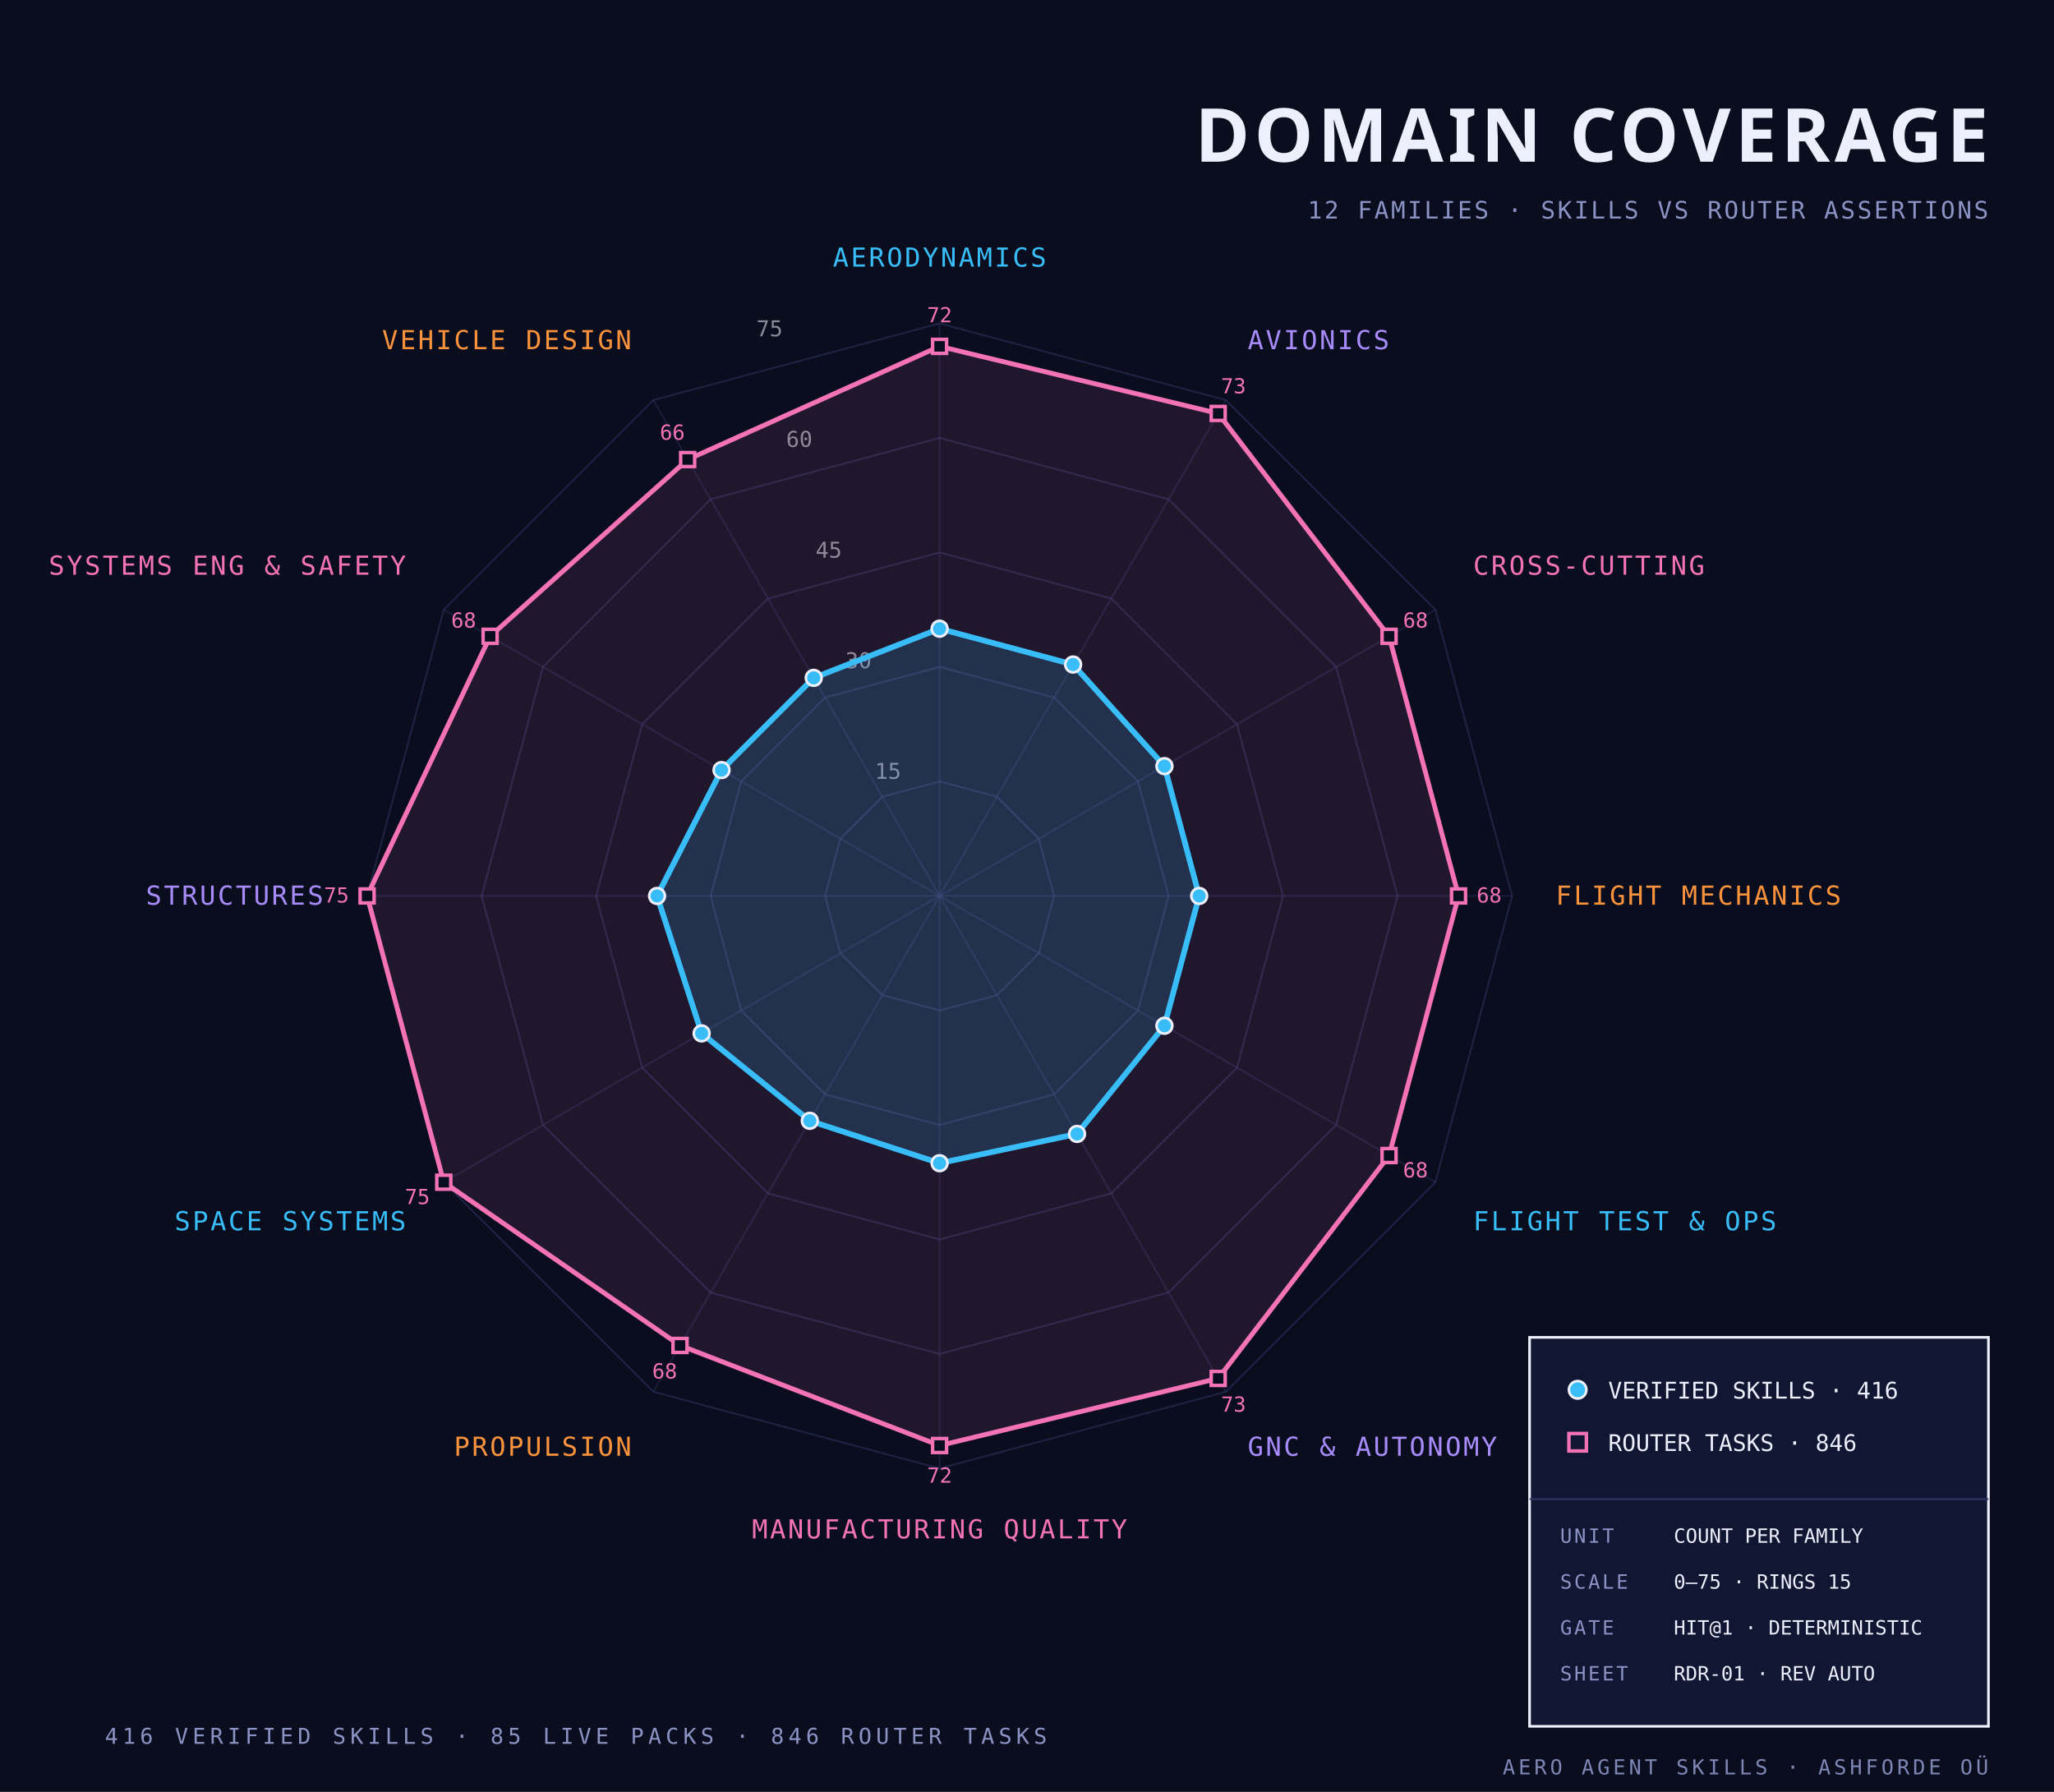
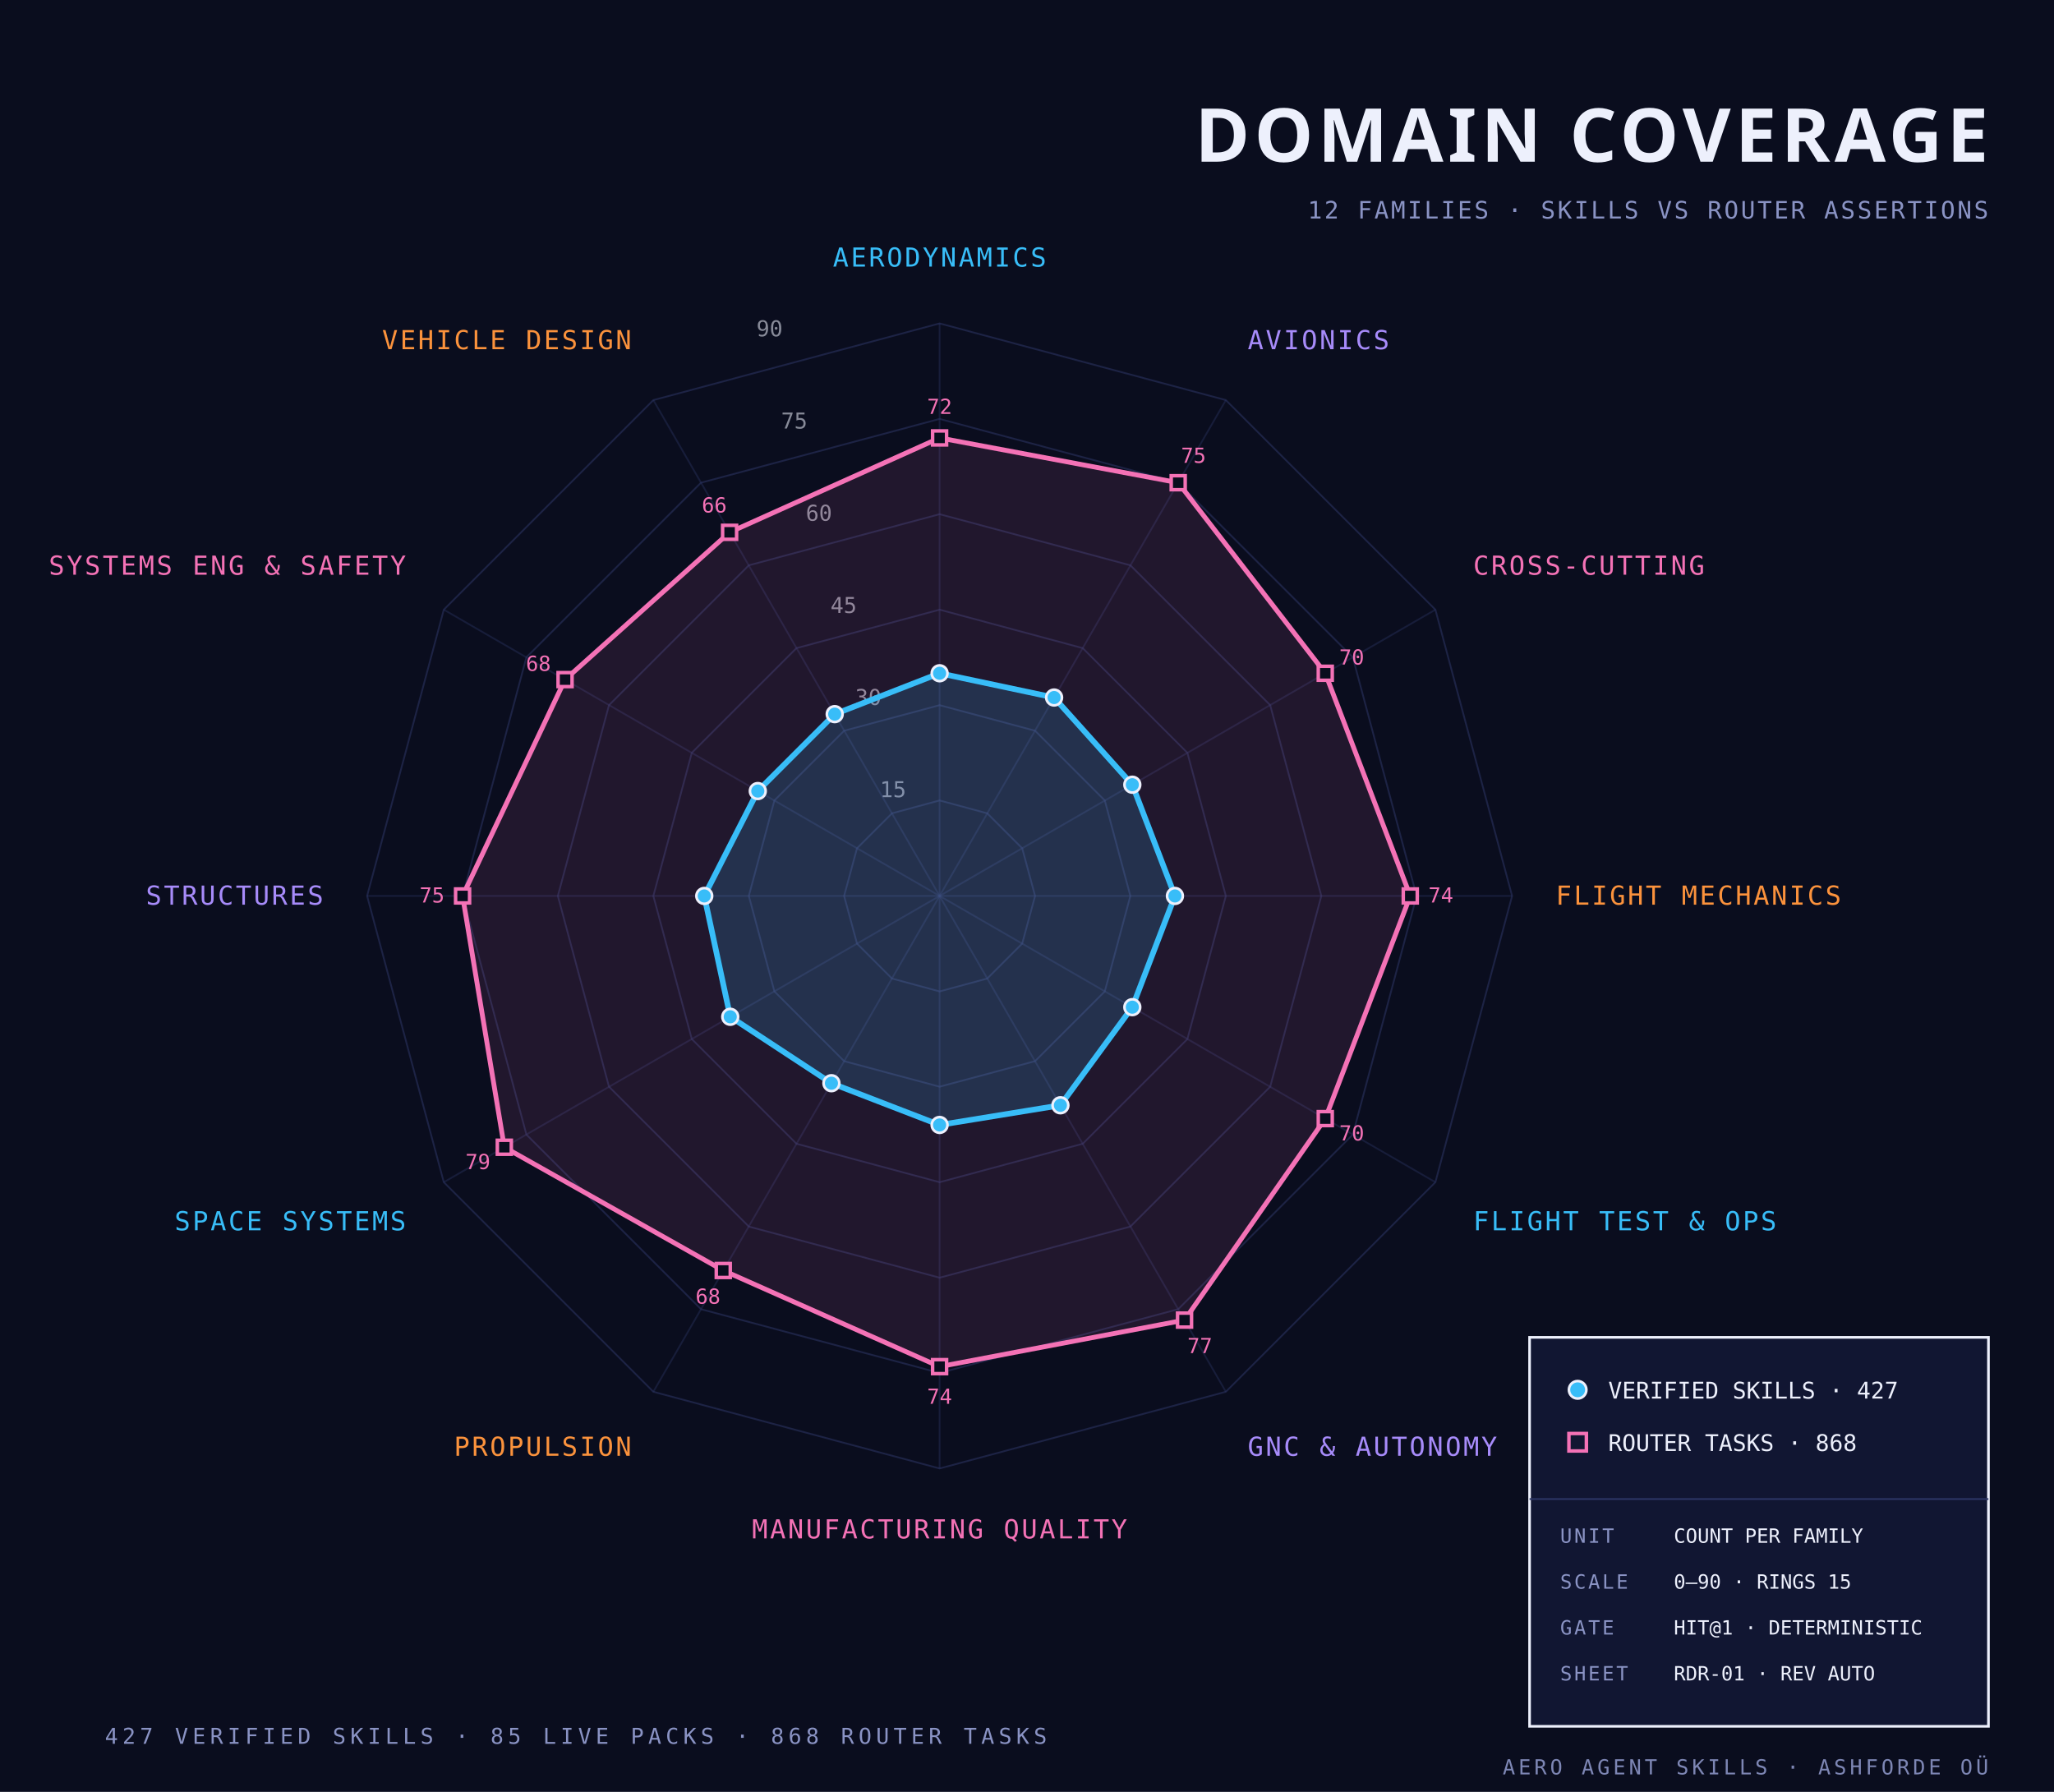
<svg xmlns="http://www.w3.org/2000/svg" width="940" height="820" viewBox="0 0 940 820">
  <style>
    .mono { font-family: "JetBrains Mono", "IBM Plex Mono", "Menlo", monospace; }
    .cond { font-family: "Barlow Condensed", "DIN Condensed", "Arial Narrow", sans-serif; font-weight: 700; text-transform: uppercase; }
    .serif { font-family: "Instrument Serif", Georgia, serif; font-style: italic; }
  </style>
  <rect width="940" height="820" fill="#0a0d1e" />
-   <polygon points="430.0,357.6 456.2,364.6 475.4,383.8 482.4,410.0 475.4,436.2 456.2,455.4 430.0,462.4 403.8,455.4 384.6,436.2 377.6,410.0 384.6,383.8 403.8,364.6" fill="none" stroke="#2c3564" stroke-width="0.8" stroke-opacity="0.55" />
-   <polygon points="430.0,305.2 482.4,319.2 520.8,357.6 534.8,410.0 520.8,462.4 482.4,500.8 430.0,514.8 377.6,500.8 339.2,462.4 325.2,410.0 339.2,357.6 377.6,319.2" fill="none" stroke="#2c3564" stroke-width="0.8" stroke-opacity="0.55" />
-   <polygon points="430.0,252.8 508.6,273.9 566.1,331.4 587.2,410.0 566.1,488.6 508.6,546.1 430.0,567.2 351.4,546.1 293.9,488.6 272.8,410.0 293.9,331.4 351.4,273.9" fill="none" stroke="#2c3564" stroke-width="0.8" stroke-opacity="0.55" />
-   <polygon points="430.0,200.4 534.8,228.5 611.5,305.2 639.6,410.0 611.5,514.8 534.8,591.5 430.0,619.6 325.2,591.5 248.5,514.8 220.4,410.0 248.5,305.2 325.2,228.5" fill="none" stroke="#2c3564" stroke-width="0.8" stroke-opacity="0.55" />
+   <polygon points="430.0,366.3 451.8,372.2 467.8,388.2 473.7,410.0 467.8,431.8 451.8,447.8 430.0,453.7 408.2,447.8 392.2,431.8 386.3,410.0 392.2,388.2 408.2,372.2" fill="none" stroke="#2c3564" stroke-width="0.8" stroke-opacity="0.55" />
+   <polygon points="430.0,322.7 473.7,334.4 505.6,366.3 517.3,410.0 505.6,453.7 473.7,485.6 430.0,497.3 386.3,485.6 354.4,453.7 342.7,410.0 354.4,366.3 386.3,334.4" fill="none" stroke="#2c3564" stroke-width="0.8" stroke-opacity="0.55" />
+   <polygon points="430.0,279.0 495.5,296.6 543.4,344.5 561.0,410.0 543.4,475.5 495.5,523.4 430.0,541.0 364.5,523.4 316.6,475.5 299.0,410.0 316.6,344.5 364.5,296.6" fill="none" stroke="#2c3564" stroke-width="0.8" stroke-opacity="0.55" />
+   <polygon points="430.0,235.3 517.3,258.7 581.3,322.7 604.7,410.0 581.3,497.3 517.3,561.3 430.0,584.7 342.7,561.3 278.7,497.3 255.3,410.0 278.7,322.7 342.7,258.7" fill="none" stroke="#2c3564" stroke-width="0.8" stroke-opacity="0.55" />
+   <polygon points="430.0,191.7 539.2,220.9 619.1,300.8 648.3,410.0 619.1,519.2 539.2,599.1 430.0,628.3 320.8,599.1 240.9,519.2 211.7,410.0 240.9,300.8 320.8,220.9" fill="none" stroke="#2c3564" stroke-width="0.8" stroke-opacity="0.55" />
  <polygon points="430.0,148.0 561.0,183.1 656.9,279.0 692.0,410.0 656.9,541.0 561.0,636.9 430.0,672.0 299.0,636.9 203.1,541.0 168.0,410.0 203.1,279.0 299.0,183.1" fill="none" stroke="#2c3564" stroke-width="0.8" stroke-opacity="0.55" />
  <line x1="430" y1="410" x2="430.0" y2="148.0" stroke="#2c3564" stroke-width="0.8" stroke-opacity="0.4" />
  <line x1="430" y1="410" x2="561.0" y2="183.1" stroke="#2c3564" stroke-width="0.8" stroke-opacity="0.4" />
  <line x1="430" y1="410" x2="656.9" y2="279.0" stroke="#2c3564" stroke-width="0.8" stroke-opacity="0.4" />
  <line x1="430" y1="410" x2="692.0" y2="410.0" stroke="#2c3564" stroke-width="0.8" stroke-opacity="0.4" />
  <line x1="430" y1="410" x2="656.9" y2="541.0" stroke="#2c3564" stroke-width="0.8" stroke-opacity="0.4" />
  <line x1="430" y1="410" x2="561.0" y2="636.9" stroke="#2c3564" stroke-width="0.8" stroke-opacity="0.4" />
  <line x1="430" y1="410" x2="430.0" y2="672.0" stroke="#2c3564" stroke-width="0.8" stroke-opacity="0.4" />
  <line x1="430" y1="410" x2="299.0" y2="636.9" stroke="#2c3564" stroke-width="0.8" stroke-opacity="0.4" />
  <line x1="430" y1="410" x2="203.1" y2="541.0" stroke="#2c3564" stroke-width="0.8" stroke-opacity="0.4" />
  <line x1="430" y1="410" x2="168.0" y2="410.0" stroke="#2c3564" stroke-width="0.8" stroke-opacity="0.4" />
  <line x1="430" y1="410" x2="203.1" y2="279.0" stroke="#2c3564" stroke-width="0.8" stroke-opacity="0.4" />
  <line x1="430" y1="410" x2="299.0" y2="183.1" stroke="#2c3564" stroke-width="0.8" stroke-opacity="0.4" />
-   <text class="mono" x="412.4" y="356.4" text-anchor="end" font-size="10" fill="#edf0fc" opacity="0.55">15</text>
-   <text class="mono" x="398.9" y="305.8" text-anchor="end" font-size="10" fill="#edf0fc" opacity="0.55">30</text>
-   <text class="mono" x="385.3" y="255.2" text-anchor="end" font-size="10" fill="#edf0fc" opacity="0.55">45</text>
-   <text class="mono" x="371.8" y="204.5" text-anchor="end" font-size="10" fill="#edf0fc" opacity="0.55">60</text>
-   <text class="mono" x="358.2" y="153.9" text-anchor="end" font-size="10" fill="#edf0fc" opacity="0.55">75</text>
+   <text class="mono" x="414.7" y="364.8" text-anchor="end" font-size="10" fill="#edf0fc" opacity="0.55">15</text>
+   <text class="mono" x="403.4" y="322.6" text-anchor="end" font-size="10" fill="#edf0fc" opacity="0.55">30</text>
+   <text class="mono" x="392.1" y="280.5" text-anchor="end" font-size="10" fill="#edf0fc" opacity="0.55">45</text>
+   <text class="mono" x="380.8" y="238.3" text-anchor="end" font-size="10" fill="#edf0fc" opacity="0.55">60</text>
+   <text class="mono" x="369.5" y="196.1" text-anchor="end" font-size="10" fill="#edf0fc" opacity="0.55">75</text>
+   <text class="mono" x="358.2" y="153.9" text-anchor="end" font-size="10" fill="#edf0fc" opacity="0.55">90</text>
  <text class="mono" x="430.0" y="122.0" text-anchor="middle" font-size="12" fill="#38bdf8" letter-spacing="1">AERODYNAMICS</text>
  <text class="mono" x="571.0" y="159.8" text-anchor="start" font-size="12" fill="#a78bfa" letter-spacing="1">AVIONICS</text>
  <text class="mono" x="674.2" y="263.0" text-anchor="start" font-size="12" fill="#f472b6" letter-spacing="1">CROSS-CUTTING</text>
  <text class="mono" x="712.0" y="414.0" text-anchor="start" font-size="12" fill="#fb923c" letter-spacing="1">FLIGHT MECHANICS</text>
  <text class="mono" x="674.2" y="563.0" text-anchor="start" font-size="12" fill="#38bdf8" letter-spacing="1">FLIGHT TEST &amp; OPS</text>
  <text class="mono" x="571.0" y="666.2" text-anchor="start" font-size="12" fill="#a78bfa" letter-spacing="1">GNC &amp; AUTONOMY</text>
  <text class="mono" x="430.0" y="704.0" text-anchor="middle" font-size="12" fill="#f472b6" letter-spacing="1">MANUFACTURING QUALITY</text>
  <text class="mono" x="289.0" y="666.2" text-anchor="end" font-size="12" fill="#fb923c" letter-spacing="1">PROPULSION</text>
  <text class="mono" x="185.8" y="563.0" text-anchor="end" font-size="12" fill="#38bdf8" letter-spacing="1">SPACE SYSTEMS</text>
  <text class="mono" x="148.0" y="414.0" text-anchor="end" font-size="12" fill="#a78bfa" letter-spacing="1">STRUCTURES</text>
  <text class="mono" x="185.8" y="263.0" text-anchor="end" font-size="12" fill="#f472b6" letter-spacing="1">SYSTEMS ENG &amp; SAFETY</text>
  <text class="mono" x="289.0" y="159.8" text-anchor="end" font-size="12" fill="#fb923c" letter-spacing="1">VEHICLE DESIGN</text>
-   <polygon points="430.0,158.5 557.5,189.2 635.7,291.2 667.5,410.0 635.7,528.8 557.5,630.8 430.0,661.5 311.2,615.7 203.1,541.0 168.0,410.0 224.3,291.2 314.7,210.3" fill="#f472b6" fill-opacity="0.10" stroke="#f472b6" stroke-width="2.2" />
-   <rect x="426.8" y="155.3" width="6.4" height="6.4" fill="#0a0d1e" stroke="#f472b6" stroke-width="1.6" />
-   <rect x="554.3" y="186.0" width="6.4" height="6.4" fill="#0a0d1e" stroke="#f472b6" stroke-width="1.6" />
-   <rect x="632.5" y="288.0" width="6.4" height="6.4" fill="#0a0d1e" stroke="#f472b6" stroke-width="1.6" />
-   <rect x="664.3" y="406.8" width="6.4" height="6.4" fill="#0a0d1e" stroke="#f472b6" stroke-width="1.6" />
-   <rect x="632.5" y="525.6" width="6.4" height="6.4" fill="#0a0d1e" stroke="#f472b6" stroke-width="1.6" />
-   <rect x="554.3" y="627.6" width="6.4" height="6.4" fill="#0a0d1e" stroke="#f472b6" stroke-width="1.6" />
-   <rect x="426.8" y="658.3" width="6.4" height="6.4" fill="#0a0d1e" stroke="#f472b6" stroke-width="1.6" />
-   <rect x="308.0" y="612.5" width="6.4" height="6.4" fill="#0a0d1e" stroke="#f472b6" stroke-width="1.6" />
-   <rect x="199.9" y="537.8" width="6.4" height="6.4" fill="#0a0d1e" stroke="#f472b6" stroke-width="1.6" />
-   <rect x="164.8" y="406.8" width="6.4" height="6.4" fill="#0a0d1e" stroke="#f472b6" stroke-width="1.6" />
-   <rect x="221.1" y="288.0" width="6.4" height="6.4" fill="#0a0d1e" stroke="#f472b6" stroke-width="1.6" />
-   <rect x="311.5" y="207.1" width="6.4" height="6.4" fill="#0a0d1e" stroke="#f472b6" stroke-width="1.6" />
-   <polygon points="430.0,287.7 491.1,304.1 532.9,350.6 548.8,410.0 532.9,469.4 492.9,518.9 430.0,532.3 370.6,512.9 321.1,472.9 300.7,410.0 330.2,352.4 372.4,310.2" fill="#38bdf8" fill-opacity="0.16" stroke="#38bdf8" stroke-width="2.6" />
-   <circle cx="430.0" cy="287.7" r="3.6" fill="#38bdf8" stroke="#edf0fc" stroke-width="1.2" />
-   <circle cx="491.1" cy="304.1" r="3.6" fill="#38bdf8" stroke="#edf0fc" stroke-width="1.2" />
-   <circle cx="532.9" cy="350.6" r="3.6" fill="#38bdf8" stroke="#edf0fc" stroke-width="1.2" />
-   <circle cx="548.8" cy="410.0" r="3.6" fill="#38bdf8" stroke="#edf0fc" stroke-width="1.2" />
-   <circle cx="532.9" cy="469.4" r="3.6" fill="#38bdf8" stroke="#edf0fc" stroke-width="1.2" />
-   <circle cx="492.9" cy="518.9" r="3.6" fill="#38bdf8" stroke="#edf0fc" stroke-width="1.2" />
-   <circle cx="430.0" cy="532.3" r="3.6" fill="#38bdf8" stroke="#edf0fc" stroke-width="1.2" />
-   <circle cx="370.6" cy="512.9" r="3.6" fill="#38bdf8" stroke="#edf0fc" stroke-width="1.2" />
-   <circle cx="321.1" cy="472.9" r="3.6" fill="#38bdf8" stroke="#edf0fc" stroke-width="1.2" />
-   <circle cx="300.7" cy="410.0" r="3.6" fill="#38bdf8" stroke="#edf0fc" stroke-width="1.2" />
-   <circle cx="330.2" cy="352.4" r="3.6" fill="#38bdf8" stroke="#edf0fc" stroke-width="1.2" />
-   <circle cx="372.4" cy="310.2" r="3.6" fill="#38bdf8" stroke="#edf0fc" stroke-width="1.2" />
-   <text class="mono" x="430.0" y="147.5" text-anchor="middle" font-size="9.5" fill="#f472b6">72</text>
-   <text class="mono" x="564.5" y="180.0" text-anchor="middle" font-size="9.5" fill="#f472b6">73</text>
-   <text class="mono" x="647.8" y="287.2" text-anchor="middle" font-size="9.5" fill="#f472b6">68</text>
-   <text class="mono" x="681.5" y="413.0" text-anchor="middle" font-size="9.5" fill="#f472b6">68</text>
-   <text class="mono" x="647.8" y="538.8" text-anchor="middle" font-size="9.5" fill="#f472b6">68</text>
-   <text class="mono" x="564.5" y="646.0" text-anchor="middle" font-size="9.5" fill="#f472b6">73</text>
-   <text class="mono" x="430.0" y="678.5" text-anchor="middle" font-size="9.5" fill="#f472b6">72</text>
-   <text class="mono" x="304.2" y="630.8" text-anchor="middle" font-size="9.5" fill="#f472b6">68</text>
-   <text class="mono" x="191.0" y="551.0" text-anchor="middle" font-size="9.5" fill="#f472b6">75</text>
-   <text class="mono" x="154.0" y="413.0" text-anchor="middle" font-size="9.5" fill="#f472b6">75</text>
-   <text class="mono" x="212.2" y="287.2" text-anchor="middle" font-size="9.5" fill="#f472b6">68</text>
-   <text class="mono" x="307.7" y="201.2" text-anchor="middle" font-size="9.5" fill="#f472b6">66</text>
+   <polygon points="430.0,200.4 539.2,220.9 606.5,308.1 645.4,410.0 606.5,511.9 542.1,604.1 430.0,625.4 331.0,581.4 230.8,525.0 211.7,410.0 258.6,311.0 333.9,243.6" fill="#f472b6" fill-opacity="0.10" stroke="#f472b6" stroke-width="2.2" />
+   <rect x="426.8" y="197.2" width="6.4" height="6.4" fill="#0a0d1e" stroke="#f472b6" stroke-width="1.6" />
+   <rect x="536.0" y="217.7" width="6.4" height="6.4" fill="#0a0d1e" stroke="#f472b6" stroke-width="1.6" />
+   <rect x="603.3" y="304.9" width="6.4" height="6.4" fill="#0a0d1e" stroke="#f472b6" stroke-width="1.6" />
+   <rect x="642.2" y="406.8" width="6.4" height="6.4" fill="#0a0d1e" stroke="#f472b6" stroke-width="1.6" />
+   <rect x="603.3" y="508.7" width="6.4" height="6.4" fill="#0a0d1e" stroke="#f472b6" stroke-width="1.6" />
+   <rect x="538.9" y="600.9" width="6.4" height="6.4" fill="#0a0d1e" stroke="#f472b6" stroke-width="1.6" />
+   <rect x="426.8" y="622.2" width="6.4" height="6.4" fill="#0a0d1e" stroke="#f472b6" stroke-width="1.6" />
+   <rect x="327.8" y="578.2" width="6.4" height="6.4" fill="#0a0d1e" stroke="#f472b6" stroke-width="1.6" />
+   <rect x="227.6" y="521.8" width="6.4" height="6.4" fill="#0a0d1e" stroke="#f472b6" stroke-width="1.6" />
+   <rect x="208.5" y="406.8" width="6.4" height="6.4" fill="#0a0d1e" stroke="#f472b6" stroke-width="1.6" />
+   <rect x="255.4" y="307.8" width="6.4" height="6.4" fill="#0a0d1e" stroke="#f472b6" stroke-width="1.6" />
+   <rect x="330.7" y="240.4" width="6.4" height="6.4" fill="#0a0d1e" stroke="#f472b6" stroke-width="1.6" />
+   <polygon points="430.0,308.1 482.4,319.2 518.2,359.1 537.7,410.0 518.2,460.9 485.3,505.8 430.0,514.8 380.5,495.7 334.2,465.3 322.3,410.0 346.8,362.0 382.0,326.8" fill="#38bdf8" fill-opacity="0.16" stroke="#38bdf8" stroke-width="2.6" />
+   <circle cx="430.0" cy="308.1" r="3.6" fill="#38bdf8" stroke="#edf0fc" stroke-width="1.2" />
+   <circle cx="482.4" cy="319.2" r="3.6" fill="#38bdf8" stroke="#edf0fc" stroke-width="1.2" />
+   <circle cx="518.2" cy="359.1" r="3.6" fill="#38bdf8" stroke="#edf0fc" stroke-width="1.2" />
+   <circle cx="537.7" cy="410.0" r="3.6" fill="#38bdf8" stroke="#edf0fc" stroke-width="1.2" />
+   <circle cx="518.2" cy="460.9" r="3.6" fill="#38bdf8" stroke="#edf0fc" stroke-width="1.2" />
+   <circle cx="485.3" cy="505.8" r="3.6" fill="#38bdf8" stroke="#edf0fc" stroke-width="1.2" />
+   <circle cx="430.0" cy="514.8" r="3.6" fill="#38bdf8" stroke="#edf0fc" stroke-width="1.2" />
+   <circle cx="380.5" cy="495.7" r="3.6" fill="#38bdf8" stroke="#edf0fc" stroke-width="1.2" />
+   <circle cx="334.2" cy="465.3" r="3.6" fill="#38bdf8" stroke="#edf0fc" stroke-width="1.2" />
+   <circle cx="322.3" cy="410.0" r="3.6" fill="#38bdf8" stroke="#edf0fc" stroke-width="1.2" />
+   <circle cx="346.8" cy="362.0" r="3.6" fill="#38bdf8" stroke="#edf0fc" stroke-width="1.2" />
+   <circle cx="382.0" cy="326.8" r="3.6" fill="#38bdf8" stroke="#edf0fc" stroke-width="1.2" />
+   <text class="mono" x="430.0" y="189.4" text-anchor="middle" font-size="9.5" fill="#f472b6">72</text>
+   <text class="mono" x="546.2" y="211.8" text-anchor="middle" font-size="9.5" fill="#f472b6">75</text>
+   <text class="mono" x="618.6" y="304.1" text-anchor="middle" font-size="9.5" fill="#f472b6">70</text>
+   <text class="mono" x="659.4" y="413.0" text-anchor="middle" font-size="9.5" fill="#f472b6">74</text>
+   <text class="mono" x="618.6" y="521.9" text-anchor="middle" font-size="9.5" fill="#f472b6">70</text>
+   <text class="mono" x="549.1" y="619.2" text-anchor="middle" font-size="9.5" fill="#f472b6">77</text>
+   <text class="mono" x="430.0" y="642.4" text-anchor="middle" font-size="9.5" fill="#f472b6">74</text>
+   <text class="mono" x="324.0" y="596.6" text-anchor="middle" font-size="9.5" fill="#f472b6">68</text>
+   <text class="mono" x="218.7" y="535.0" text-anchor="middle" font-size="9.5" fill="#f472b6">79</text>
+   <text class="mono" x="197.7" y="413.0" text-anchor="middle" font-size="9.5" fill="#f472b6">75</text>
+   <text class="mono" x="246.4" y="307.0" text-anchor="middle" font-size="9.5" fill="#f472b6">68</text>
+   <text class="mono" x="326.9" y="234.5" text-anchor="middle" font-size="9.5" fill="#f472b6">66</text>
  <text class="cond" x="910.0" y="74.0" text-anchor="end" font-size="34" fill="#edf0fc" letter-spacing="2">DOMAIN COVERAGE</text>
  <text class="mono" x="910.0" y="100.0" text-anchor="end" font-size="11" fill="#8a93c4" letter-spacing="1">12 FAMILIES · SKILLS VS ROUTER ASSERTIONS</text>
  <rect x="700" y="612" width="210" height="178" fill="#111632" stroke="#edf0fc" stroke-width="1.2" />
  <line x1="700" y1="686" x2="910" y2="686" stroke="#2c3564" stroke-width="0.8" />
  <circle cx="722" cy="636" r="4" fill="#38bdf8" stroke="#edf0fc" stroke-width="1.2" />
-   <text class="mono" x="736.0" y="640.0" text-anchor="start" font-size="10.5" fill="#edf0fc">VERIFIED SKILLS · 416</text>
+   <text class="mono" x="736.0" y="640.0" text-anchor="start" font-size="10.5" fill="#edf0fc">VERIFIED SKILLS · 427</text>
  <rect x="718" y="656" width="8" height="8" fill="none" stroke="#f472b6" stroke-width="1.6" />
-   <text class="mono" x="736.0" y="664.0" text-anchor="start" font-size="10.5" fill="#edf0fc">ROUTER TASKS · 846</text>
+   <text class="mono" x="736.0" y="664.0" text-anchor="start" font-size="10.5" fill="#edf0fc">ROUTER TASKS · 868</text>
  <text class="mono" x="714.0" y="706.0" text-anchor="start" font-size="9" fill="#8a93c4" letter-spacing="1">UNIT</text>
  <text class="mono" x="766.0" y="706.0" text-anchor="start" font-size="9" fill="#edf0fc">COUNT PER FAMILY</text>
  <text class="mono" x="714.0" y="727.0" text-anchor="start" font-size="9" fill="#8a93c4" letter-spacing="1">SCALE</text>
-   <text class="mono" x="766.0" y="727.0" text-anchor="start" font-size="9" fill="#edf0fc">0–75 · RINGS 15</text>
+   <text class="mono" x="766.0" y="727.0" text-anchor="start" font-size="9" fill="#edf0fc">0–90 · RINGS 15</text>
  <text class="mono" x="714.0" y="748.0" text-anchor="start" font-size="9" fill="#8a93c4" letter-spacing="1">GATE</text>
  <text class="mono" x="766.0" y="748.0" text-anchor="start" font-size="9" fill="#edf0fc">HIT@1 · DETERMINISTIC</text>
  <text class="mono" x="714.0" y="769.0" text-anchor="start" font-size="9" fill="#8a93c4" letter-spacing="1">SHEET</text>
  <text class="mono" x="766.0" y="769.0" text-anchor="start" font-size="9" fill="#edf0fc">RDR-01 · REV AUTO</text>
-   <text class="mono" x="48.0" y="798.0" text-anchor="start" font-size="10" fill="#8a93c4" letter-spacing="2">416 VERIFIED SKILLS · 85 LIVE PACKS · 846 ROUTER TASKS</text>
+   <text class="mono" x="48.0" y="798.0" text-anchor="start" font-size="10" fill="#8a93c4" letter-spacing="2">427 VERIFIED SKILLS · 85 LIVE PACKS · 868 ROUTER TASKS</text>
  <text class="mono" x="910.0" y="812.0" text-anchor="end" font-size="9.5" fill="#8a93c4" letter-spacing="1.5" opacity="0.9">AERO AGENT SKILLS · ASHFORDE OÜ</text>
</svg>
